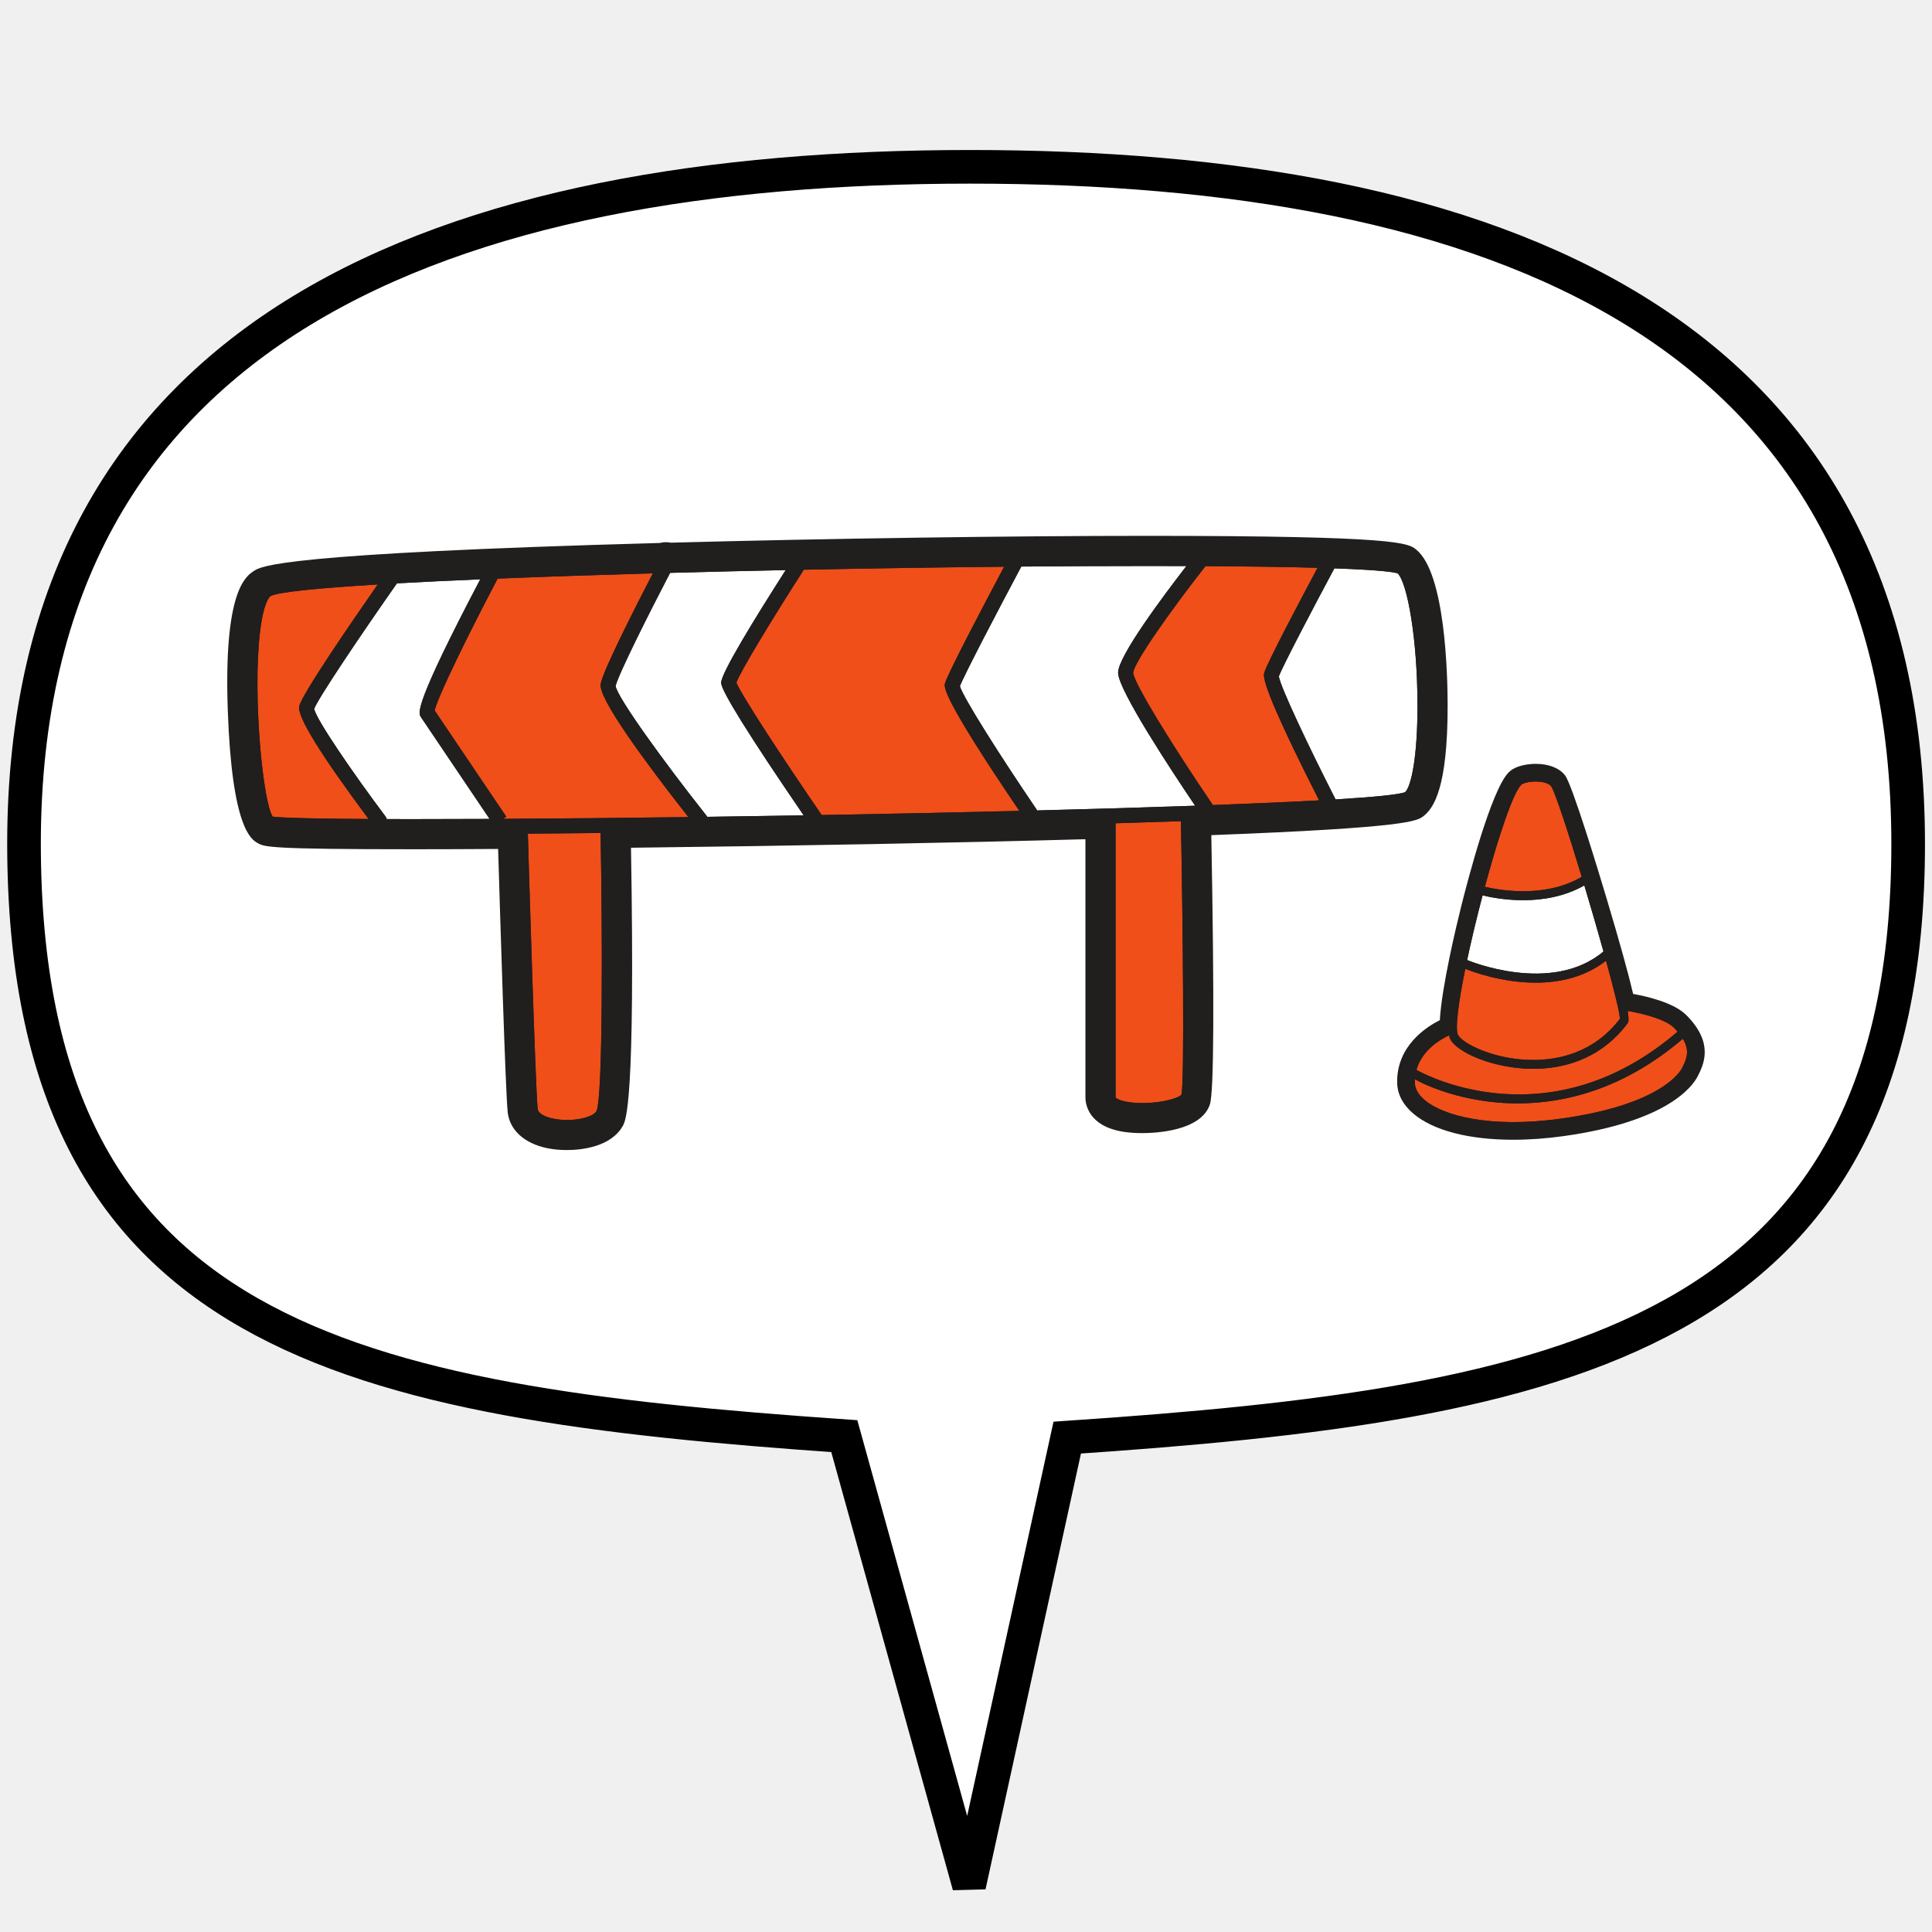
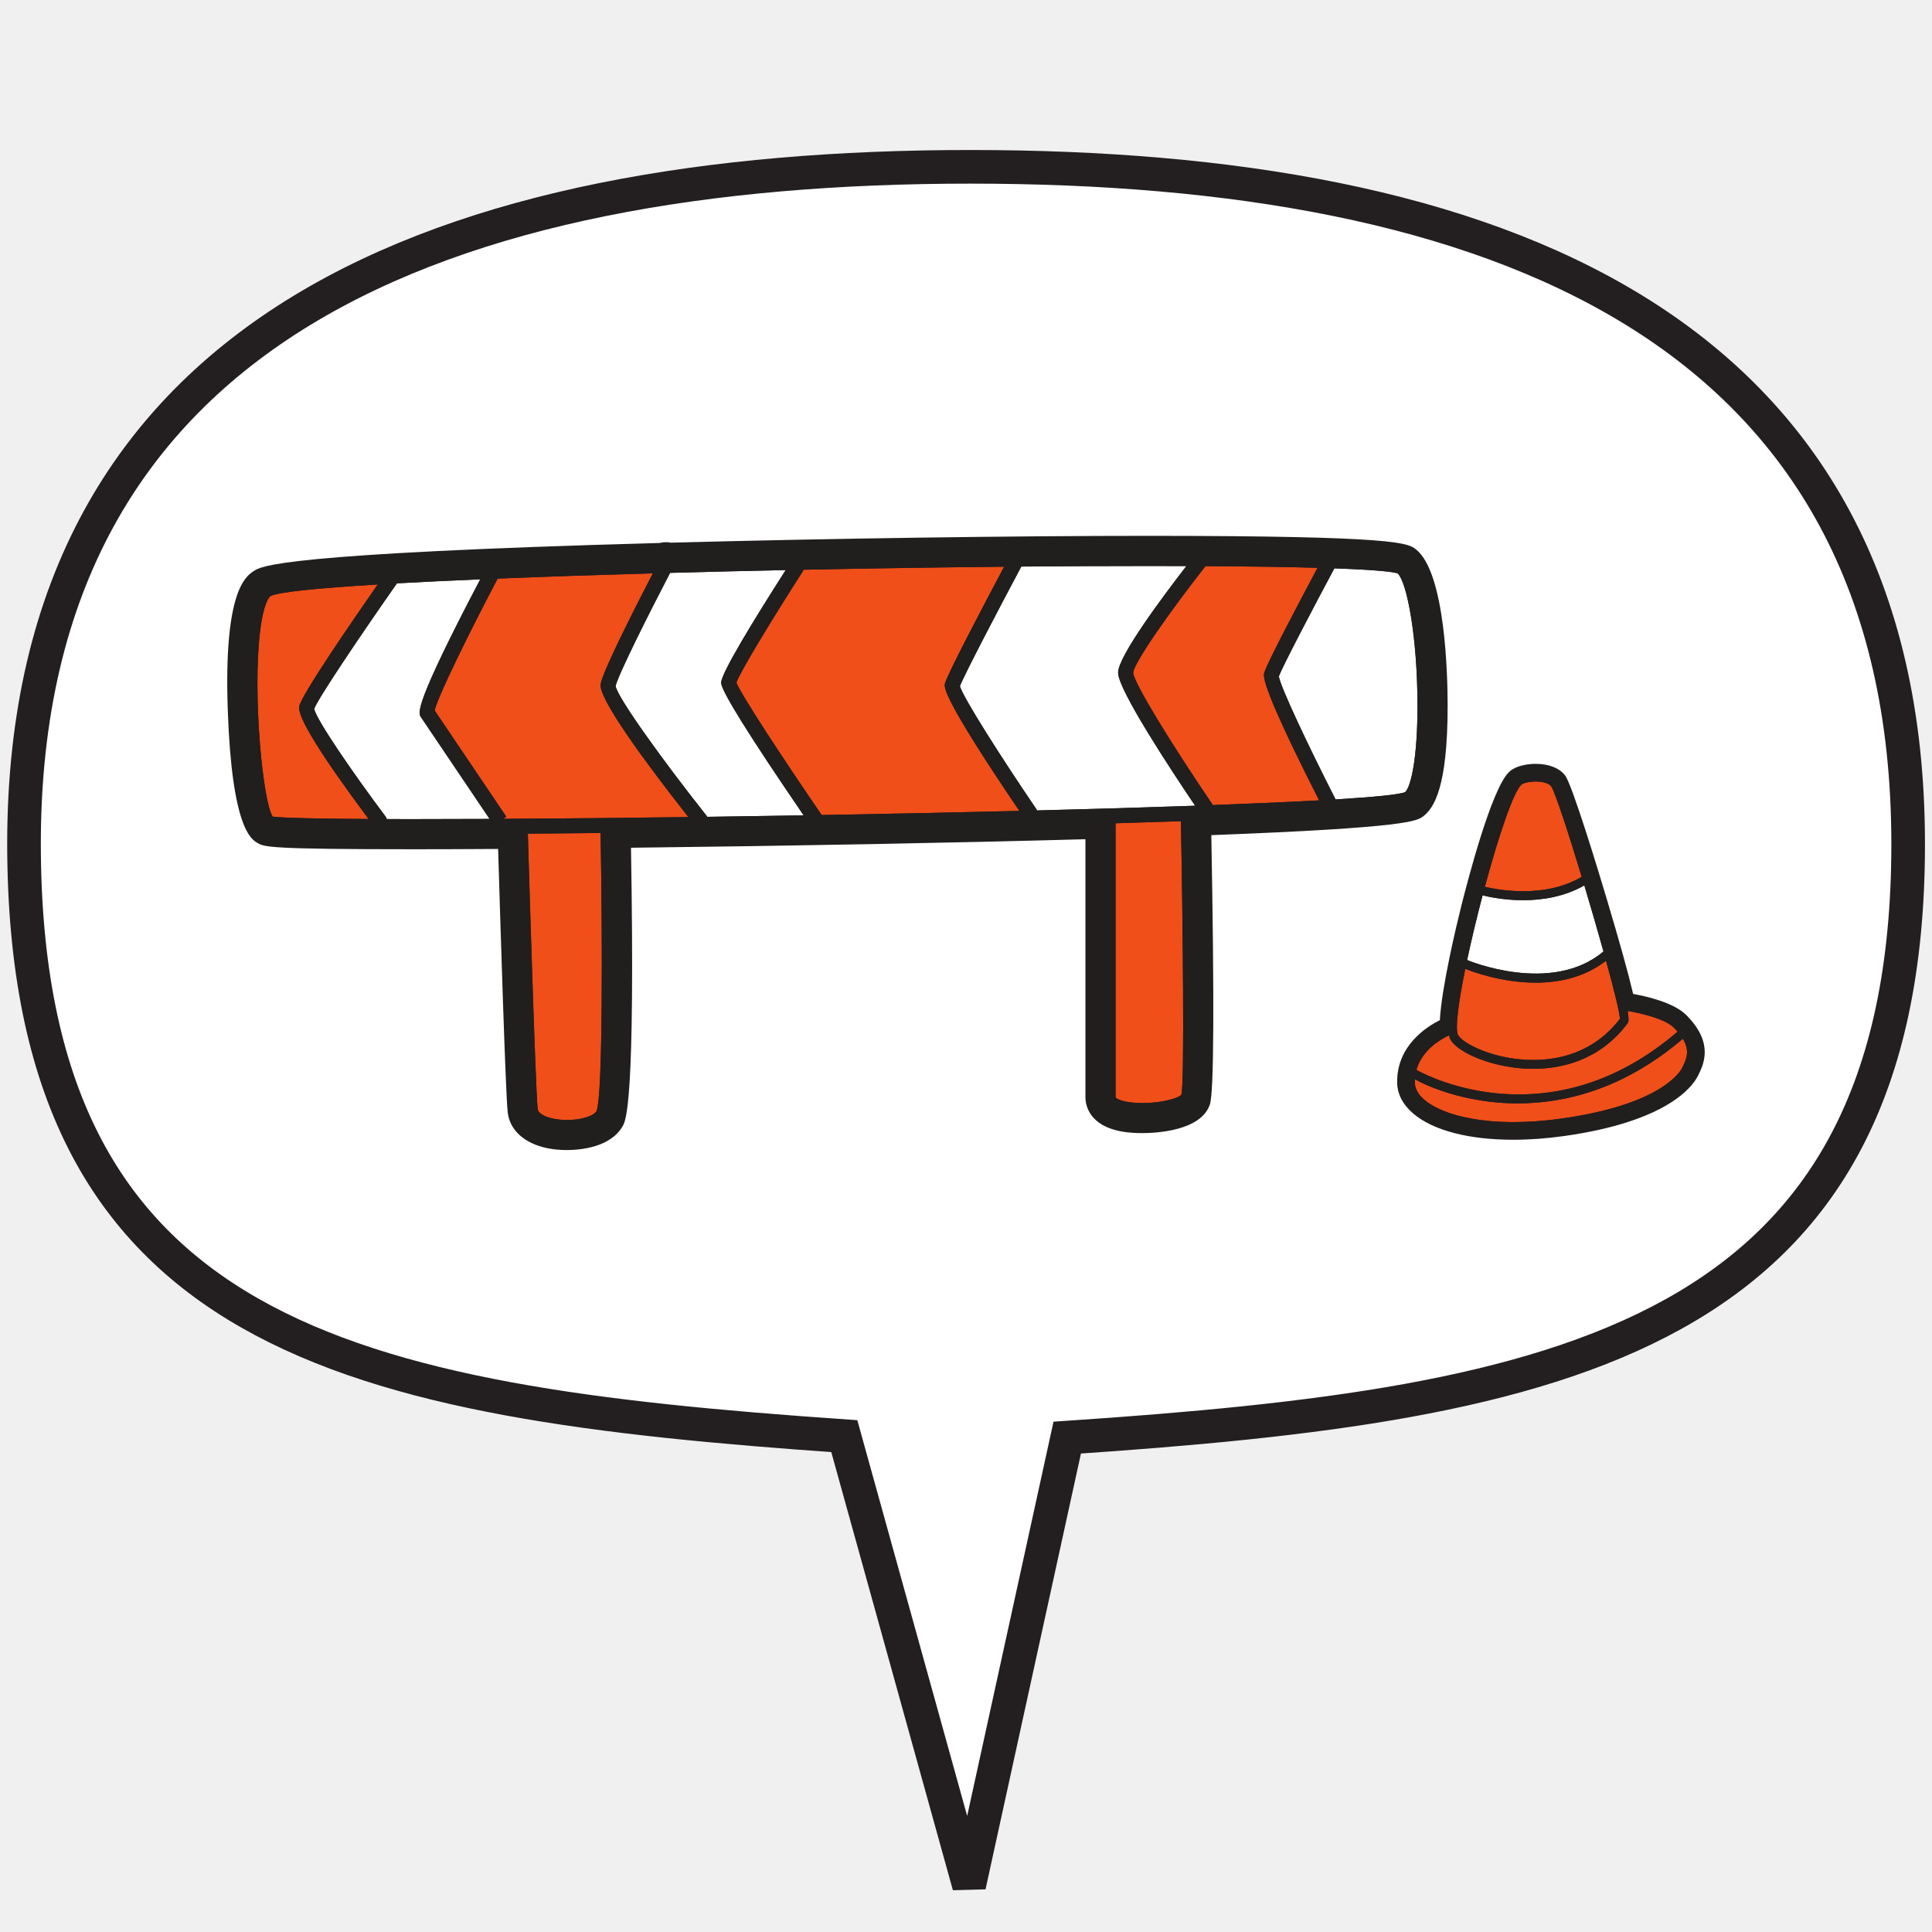
<svg xmlns="http://www.w3.org/2000/svg" version="1.1" id="Layer_1" x="0px" y="0px" width="64" height="64" viewBox="0 0 64 64" xml:space="preserve">
  <defs id="defs6292" />
  <g transform="matrix(1.114055,0,0,1.114055,-3.397857,-2.873879)" id="g6260" />
  <g transform="matrix(1.114055,0,0,1.114055,-3.397857,-2.873879)" id="g6262" />
  <g transform="matrix(1.114055,0,0,1.114055,-3.397857,-2.873879)" id="g6264" />
  <g transform="matrix(1.114055,0,0,1.114055,-3.397857,-2.873879)" id="g6266" />
  <g transform="matrix(1.114055,0,0,1.114055,-3.397857,-2.873879)" id="g6268" />
  <g transform="matrix(1.114055,0,0,1.114055,-3.397857,-2.873879)" id="g6270" />
  <g transform="matrix(1.114055,0,0,1.114055,-3.397857,-2.873879)" id="g6272" />
  <g transform="matrix(1.114055,0,0,1.114055,-3.397857,-2.873879)" id="g6274" />
  <g transform="matrix(1.114055,0,0,1.114055,-3.397857,-2.873879)" id="g6276" />
  <g transform="matrix(1.114055,0,0,1.114055,-3.397857,-2.873879)" id="g6278" />
  <g transform="matrix(1.114055,0,0,1.114055,-3.397857,-2.873879)" id="g6280" />
  <g transform="matrix(1.114055,0,0,1.114055,-3.397857,-2.873879)" id="g6282" />
  <g transform="matrix(1.114055,0,0,1.114055,-3.397857,-2.873879)" id="g6284" />
  <g transform="matrix(1.114055,0,0,1.114055,-3.397857,-2.873879)" id="g6286" />
  <g transform="matrix(1.114055,0,0,1.114055,-3.397857,-2.873879)" id="g6288" />
  <g transform="matrix(1.114055,0,0,1.114055,-3.397857,-2.873879)" style="fill:#ffffff;stroke:#000000;stroke-opacity:1" id="g4175">
-     <path id="path4169" d="M 31.901,7.54 C 16.43,7.541 3.763,12.208 3.764,27.679 3.781,42.387 13.482,44.267 28.155,45.283 l 3.711,13.369 2.918,-13.325 C 49.489,44.337 59.787,42.418 59.789,27.679 59.79,12.207 47.372,7.54 31.901,7.54 Z" style="fill:#ffffff;fill-opacity:1;stroke:#000000;stroke-width:1;stroke-miterlimit:4;stroke-dasharray:none;stroke-opacity:1" />
+     <path id="path4169" d="M 31.901,7.54 C 16.43,7.541 3.763,12.208 3.764,27.679 3.781,42.387 13.482,44.267 28.155,45.283 l 3.711,13.369 2.918,-13.325 C 49.489,44.337 59.787,42.418 59.789,27.679 59.79,12.207 47.372,7.54 31.901,7.54 Z" style="fill:#ffffff;fill-opacity:1;stroke:#231f20;stroke-width:1;stroke-miterlimit:4;stroke-dasharray:none;stroke-opacity:1" />
    <g id="surface625762" transform="matrix(1.06864,0,0,1.06864,-551.5497,-408.3277)">
      <g id="g4969" transform="matrix(0.08826235,0,0,0.08826235,495.9738,390.4127)">
        <path style="fill:#211e1e;fill-opacity:1;fill-rule:nonzero;stroke:none" d="m 707.059,106.41 c -2.527,-2.02 -5.395,-4.312 -84.574,-4.312 -43.254,0 -100.82,0.828 -150.422,2.156 -0.496,-0.109 -1,-0.16 -1.512,-0.16 -0.641,0 -1.273,0.082 -1.883,0.25 -119.691,3.289 -125.738,7.312 -128.016,8.832 -2.605,1.734 -9.52,6.348 -8.227,43.668 1.285,37.457 7.422,40.961 9.434,42.109 2.129,1.219 3.414,1.949 49.176,1.949 7.469,0 16.473,-0.031 26.625,-0.094 0.68,22.805 2.344,76.914 3.023,83.039 0.625,5.586 5.27,9.809 12.426,11.285 1.887,0.395 4.035,0.598 6.207,0.598 4,0 13.719,-0.734 17.613,-7.551 1,-1.746 4,-7 2.617,-87.754 50.824,-0.582 102.449,-1.551 143.262,-2.688 v 81.363 c 0,2.094 0.855,9.066 11.879,10.855 1.746,0.281 3.82,0.434 6,0.434 4.305,0 18.562,-0.656 21.359,-9.039 1.27,-3.805 1.418,-32.391 0.449,-84.898 62.34,-2.363 64.992,-4.48 66.941,-6.039 3.246,-2.598 7.559,-9.02 7.559,-34.719 0,-9.695 -0.719,-41.906 -9.938,-49.285" id="path4659" />
        <path style="fill:#ffffff;fill-opacity:1;fill-rule:nonzero;stroke:none" d="m 681.285,112.348 c -6.473,12.086 -16.41,31.008 -17.496,34.066 0.492,3.312 9.367,22.094 17.879,38.77 12.191,-0.742 20.047,-1.512 21.938,-2.289 1.891,-1.789 3.887,-10.953 3.887,-27.199 0,-21.375 -3.27,-38.969 -6.25,-41.758 -0.926,-0.34 -4.727,-1.043 -19.957,-1.59" id="path4745" />
        <path style="fill:#f04f19;fill-opacity:1;fill-rule:nonzero;stroke:none" d="m 612.312,279.102 c 0.102,0.242 1.293,1.25 5.242,1.652 7.344,0.734 14.656,-1.23 15.52,-2.504 0.996,-3.824 0.438,-54.91 -0.164,-86.203 -6.602,0.23 -13.484,0.453 -20.598,0.664 v 86.391" id="path4755" />
        <path style="fill:#f04f19;fill-opacity:1;fill-rule:nonzero;stroke:none" d="m 675.988,112.176 c -8.574,-0.242 -20.039,-0.438 -35.332,-0.523 -10.914,13.875 -22.621,30.496 -22.797,33.605 0.207,3.301 12.84,23.66 24.93,41.418 0.066,0.094 0.078,0.203 0.125,0.297 12.867,-0.477 24.238,-0.973 33.574,-1.488 -12.168,-23.941 -18.023,-37.422 -17.371,-40.023 0.719,-2.887 12.113,-24.379 16.871,-33.285" id="path4769" />
        <path style="fill:#ffffff;fill-opacity:1;fill-rule:nonzero;stroke:none" d="m 563.238,149.484 c 1.035,3.629 12.902,22.312 24.109,38.777 0.09,0.129 0.113,0.27 0.172,0.406 17.93,-0.457 34.809,-0.961 49.871,-1.492 -7.254,-10.734 -24.285,-36.52 -24.285,-41.934 0,-5.156 14.156,-24.09 21.539,-33.617 -3.832,-0.016 -7.875,-0.023 -12.16,-0.023 -12.785,0 -26.188,0.062 -39.895,0.18 -6.984,13.098 -18.004,34.152 -19.352,37.703" id="path4773" />
        <path style="fill:#f04f19;fill-opacity:1;fill-rule:nonzero;stroke:none" d="m 558.527,148.629 c 0.738,-2.949 13.691,-27.469 18.648,-36.797 -20.805,0.199 -42.227,0.523 -63.262,0.945 -0.059,0.164 -0.09,0.332 -0.188,0.488 -9.605,14.934 -19.836,31.789 -20.949,35.105 1.414,3.703 14.648,23.891 26.891,41.746 21.242,-0.375 42.355,-0.816 62.312,-1.309 -24.457,-36.07 -23.734,-39.051 -23.453,-40.18" id="path4783" />
        <path style="fill:#ffffff;fill-opacity:1;fill-rule:nonzero;stroke:none" d="m 393.32,159.234 c -0.863,-1.293 -2.281,-3.449 18.707,-43.43 -9.57,0.406 -18.383,0.832 -26.27,1.27 -11.934,17.016 -24.848,36.25 -26.098,39.582 0.711,3.398 11.879,19.746 22.488,33.895 0.195,0.258 0.324,0.543 0.398,0.836 2.637,0.008 5.445,0.012 8.477,0.012 h 0.023 c 7.574,0 15.586,-0.019 23.922,-0.059 -4.688,-6.945 -20.305,-30.086 -21.648,-32.105" id="path4787" />
        <path style="fill:#f04f19;fill-opacity:1;fill-rule:nonzero;stroke:none" d="m 354.949,155.867 c 0.734,-3.672 16.836,-27.082 24.766,-38.441 -19.145,1.164 -31.594,2.414 -33.812,3.672 -0.34,0.227 -2.195,1.906 -3.316,11.379 -2.379,20.117 0.965,53.734 4.004,58.141 1.449,0.207 7.25,0.625 30.238,0.746 -15.145,-20.328 -22.523,-32.285 -21.879,-35.496" id="path4789" />
        <path style="fill:#ffffff;fill-opacity:1;fill-rule:nonzero;stroke:none" d="m 487.965,148.414 c 0,-3.047 10.75,-20.52 20.355,-35.523 -12.391,0.262 -24.609,0.555 -36.449,0.879 -6.598,12.656 -16.406,32.184 -17.176,35.68 0.617,3.711 15.051,23.691 28.797,41.051 l 0.094,0.18 c 10.059,-0.137 20.23,-0.293 30.395,-0.465 -17.25,-25.23 -26.016,-39.312 -26.016,-41.801" id="path4791" />
        <path style="fill:#f04f19;fill-opacity:1;fill-rule:nonzero;stroke:none" d="m 449.98,148.812 c 0.691,-4.156 11.465,-25.266 16.457,-34.891 -17.465,0.492 -34,1.051 -48.922,1.656 -9.383,17.809 -19.012,37.512 -19.863,41.582 3.273,4.875 22.582,33.484 22.582,33.484 l -0.992,0.672 c 18.293,-0.102 38.074,-0.293 58.402,-0.555 -13.523,-17.203 -28.426,-37.402 -27.664,-41.949" id="path4793" />
        <path style="fill:#f04f19;fill-opacity:1;fill-rule:nonzero;stroke:none" d="m 430.133,282.797 c 0.141,1.273 2.023,2.434 4.906,3.031 5.828,1.203 12.469,-0.32 13.637,-2.363 2.035,-4.535 1.871,-55.938 1.285,-87.688 -8.039,0.082 -15.723,0.156 -22.934,0.211 0.344,11.625 2.395,80.414 3.105,86.809" id="path4795" />
        <path style="fill:#211e1e;fill-opacity:1;fill-rule:nonzero;stroke:none" d="m 703.605,182.895 c -1.891,0.777 -9.746,1.547 -21.938,2.289 -8.512,-16.676 -17.387,-35.457 -17.879,-38.77 1.086,-3.059 11.023,-21.98 17.496,-34.066 15.23,0.547 19.031,1.25 19.957,1.59 2.98,2.789 6.25,20.383 6.25,41.758 0,16.246 -1.996,25.41 -3.887,27.199 z M 633.074,278.25 c -0.863,1.273 -8.176,3.238 -15.52,2.504 -3.949,-0.402 -5.141,-1.41 -5.242,-1.652 v -86.391 c 7.113,-0.211 13.996,-0.434 20.598,-0.664 0.602,31.293 1.16,82.379 0.164,86.203 z m -184.398,5.215 c -1.168,2.043 -7.809,3.566 -13.637,2.363 -2.883,-0.598 -4.766,-1.758 -4.906,-3.031 -0.711,-6.395 -2.762,-75.184 -3.105,-86.809 7.211,-0.055 14.895,-0.129 22.934,-0.211 0.586,31.75 0.75,83.152 -1.285,87.688 z m -57.652,-92.066 c -3.031,0 -5.84,-0.004 -8.477,-0.012 -0.074,-0.293 -0.203,-0.578 -0.398,-0.836 -10.609,-14.148 -21.777,-30.496 -22.488,-33.895 1.25,-3.332 14.164,-22.566 26.098,-39.582 7.887,-0.438 16.699,-0.863 26.27,-1.27 -20.988,39.98 -19.57,42.137 -18.707,43.43 1.344,2.02 16.961,25.16 21.648,32.105 -8.336,0.039 -16.348,0.059 -23.922,0.059 z m -48.438,-58.922 c 1.121,-9.473 2.977,-11.152 3.316,-11.379 2.219,-1.258 14.668,-2.508 33.812,-3.672 -7.93,11.359 -24.031,34.77 -24.766,38.441 -0.645,3.211 6.734,15.168 21.879,35.496 -22.988,-0.121 -28.789,-0.539 -30.238,-0.746 -3.039,-4.406 -6.383,-38.023 -4.004,-58.141 z M 483.492,190.5 c -13.746,-17.359 -28.18,-37.34 -28.797,-41.051 0.77,-3.496 10.578,-23.023 17.176,-35.68 11.84,-0.324 24.059,-0.617 36.449,-0.879 -9.605,15.004 -20.355,32.477 -20.355,35.523 0,2.488 8.766,16.57 26.016,41.801 -10.164,0.172 -20.336,0.328 -30.395,0.465 z m -64.25,0.816 0.992,-0.672 c 0,0 -19.309,-28.609 -22.582,-33.484 0.852,-4.07 10.48,-23.773 19.863,-41.582 14.922,-0.605 31.457,-1.164 48.922,-1.656 -4.992,9.625 -15.766,30.734 -16.457,34.891 -0.762,4.547 14.141,24.746 27.664,41.949 -20.328,0.262 -40.109,0.453 -58.402,0.555 z m 100.426,-1.199 c -12.242,-17.855 -25.477,-38.043 -26.891,-41.746 1.113,-3.316 11.344,-20.172 20.949,-35.105 0.098,-0.156 0.129,-0.324 0.188,-0.488 21.035,-0.422 42.457,-0.746 63.262,-0.945 -4.957,9.328 -17.91,33.848 -18.648,36.797 -0.281,1.129 -1.004,4.109 23.453,40.18 -19.957,0.492 -41.07,0.934 -62.312,1.309 z M 634.645,111.625 c -7.383,9.527 -21.539,28.461 -21.539,33.617 0,5.414 17.031,31.199 24.285,41.934 -15.062,0.531 -31.941,1.035 -49.871,1.492 -0.059,-0.137 -0.082,-0.277 -0.172,-0.406 -11.207,-16.465 -23.074,-35.148 -24.109,-38.777 1.348,-3.551 12.367,-24.605 19.352,-37.703 13.707,-0.117 27.109,-0.18 39.895,-0.18 4.285,0 8.328,0.008 12.16,0.023 z m 41.844,73.859 c -9.336,0.516 -20.707,1.012 -33.574,1.488 -0.047,-0.094 -0.059,-0.203 -0.125,-0.297 -12.09,-17.758 -24.723,-38.117 -24.93,-41.418 0.176,-3.109 11.883,-19.73 22.797,-33.605 15.293,0.086 26.758,0.281 35.332,0.523 -4.758,8.906 -16.152,30.398 -16.871,33.285 -0.652,2.602 5.203,16.082 17.371,40.023 z m -54.004,-78.633 c -41.199,0 -98.809,0.766 -151.039,2.172 -0.641,-0.266 -1.316,-0.227 -1.91,0.051 -64.859,1.773 -120.973,4.539 -126.246,8.055 -6.367,4.246 -6.562,26.602 -6.113,39.551 0.195,5.812 1.484,34.973 7.047,38.148 0.918,0.527 2.309,1.324 46.801,1.324 h 0.012 c 8.578,0 19.188,-0.043 31.238,-0.129 0.344,11.734 2.395,80.625 3.133,87.297 0.391,3.492 3.551,6.102 8.668,7.16 1.559,0.324 3.367,0.5 5.242,0.5 5.402,0 11.375,-1.461 13.484,-5.16 3.211,-5.613 2.293,-69.566 1.91,-90.094 46.723,-0.512 104.438,-1.484 152.852,-2.875 v 86.25 c 0,1.82 1.027,5.051 7.887,6.164 1.488,0.242 3.297,0.371 5.238,0.371 6.914,0 15.473,-1.652 16.852,-5.785 1.629,-4.895 0.387,-74.098 0.121,-87.922 l -0.012,-0.051 c 38.559,-1.402 66.27,-3.137 68.82,-5.176 4.773,-3.82 5.773,-18.973 5.773,-31.008 0,-13.508 -1.703,-40.414 -8.148,-45.574 -1.227,-0.977 -4.094,-3.27 -81.609,-3.27" id="path4803" />
      </g>
      <g id="g4978" transform="matrix(0.05169852,0,0,0.05169852,552.026,400.1637)">
        <path style="fill:#211e1e;fill-opacity:1;fill-rule:nonzero;stroke:none" d="m 239.719,232.246 c -2.52,-10.836 -7.18,-27.613 -14.191,-51.086 -4.309,-14.418 -18.668,-61.832 -22.508,-66.633 -3.16,-3.941 -8.754,-6.113 -15.758,-6.113 -2.332,0 -10.281,0.328 -14.496,4.547 -9.383,9.379 -22,57.781 -25.645,72.391 -2.516,10.094 -10.422,42.926 -11.445,61.023 -7.055,3.5 -23.438,13.805 -22.953,33.883 0.145,6.027 3.141,11.691 8.668,16.391 10.699,9.078 29.797,14.078 53.785,14.078 h 0.016 c 8.707,0 17.852,-0.664 27.18,-1.969 55.871,-7.824 69.375,-26.746 72.188,-32.363 3.09,-6.18 8.84,-17.691 -6.25,-32.785 -6.824,-6.824 -21.695,-10.145 -28.59,-11.363" id="path4653" />
        <path style="fill:#f04f19;fill-opacity:1;fill-rule:nonzero;stroke:none" d="m 185.93,267.797 h 0.008 c 13.613,0 32.703,-3.855 46.648,-22.145 0.035,-2.801 -3.039,-15.242 -7.449,-31.281 -11.594,8.988 -25.266,11.809 -37.824,11.809 -18.359,0 -34.293,-5.98 -37.93,-7.449 -3.707,18.191 -5.605,32.488 -3.875,35.66 2.578,4.727 19.883,13.402 40.422,13.406" id="path4673" />
        <path style="fill:#ffffff;fill-opacity:1;fill-rule:nonzero;stroke:none" d="m 150.496,214.051 c 0.453,0.195 45.266,18.93 73.262,-4.66 -3.102,-11.125 -6.715,-23.57 -10.312,-35.555 -10.812,6.148 -22.754,7.965 -32.879,7.965 -10.148,0 -18.426,-1.758 -21.875,-2.621 -3.098,11.781 -5.992,23.867 -8.328,34.844 l 0.133,0.027" id="path4675" />
        <path style="fill:#f04f19;fill-opacity:1;fill-rule:nonzero;stroke:none" d="m 263.656,252.555 c -0.625,-0.719 -1.297,-1.457 -2.066,-2.223 -4.809,-4.809 -18.492,-7.895 -24.836,-8.941 0.898,5.402 0.344,6.172 -0.07,6.719 -15.145,20.195 -35.957,24.438 -50.746,24.438 h -0.008 c -20.566,-0.004 -40.504,-8.387 -44.594,-15.883 -0.297,-0.543 -0.52,-1.27 -0.684,-2.145 -4.062,1.855 -14.512,7.613 -17.566,18.613 6.555,3.746 72.688,37.664 140.57,-20.578" id="path4677" />
        <path style="fill:#f04f19;fill-opacity:1;fill-rule:nonzero;stroke:none" d="m 177.676,291.156 c -5.988,0 -11.574,-0.426 -16.664,-1.098 -18.477,-2.441 -32.496,-8.348 -38.707,-11.871 -0.031,0.613 -0.094,1.203 -0.082,1.84 0.082,3.289 1.871,6.445 5.32,9.371 9.438,8.016 34.348,15.426 73.512,9.945 53.719,-7.52 64.004,-25.203 65,-27.195 2.23,-4.465 4.492,-9.059 0.418,-15.781 -32.078,27.402 -63.918,34.789 -88.797,34.789" id="path4679" />
        <path style="fill:#f04f19;fill-opacity:1;fill-rule:nonzero;stroke:none" d="m 212.047,169.195 c -7.355,-24.289 -14.359,-45.672 -16.477,-48.766 -1.23,-1.535 -4.422,-2.512 -8.309,-2.512 -4.105,0 -7.066,1.051 -7.777,1.762 -4.488,4.488 -12.422,28.395 -19.566,54.898 6.539,1.574 32.145,6.586 52.129,-5.383" id="path4731" />
        <path style="fill:#211e1e;fill-opacity:1;fill-rule:nonzero;stroke:none" d="m 266.055,272.148 c -0.996,1.992 -11.281,19.676 -65,27.195 -39.164,5.48 -64.074,-1.93 -73.512,-9.945 -3.449,-2.926 -5.238,-6.082 -5.32,-9.371 -0.012,-0.637 0.051,-1.227 0.082,-1.84 6.211,3.523 20.23,9.43 38.707,11.871 5.09,0.672 10.676,1.098 16.664,1.098 24.879,0 56.719,-7.387 88.797,-34.789 4.074,6.723 1.812,11.316 -0.418,15.781 z M 140.652,254.52 c 0.164,0.875 0.387,1.602 0.684,2.145 4.09,7.496 24.027,15.879 44.594,15.883 h 0.008 c 14.789,0 35.602,-4.242 50.746,-24.438 0.414,-0.547 0.969,-1.316 0.07,-6.719 6.344,1.047 20.027,4.133 24.836,8.941 0.77,0.766 1.441,1.504 2.066,2.223 -67.883,58.242 -134.016,24.324 -140.57,20.578 3.055,-11 13.504,-16.758 17.566,-18.613 z m 8.73,-35.789 c 3.637,1.469 19.57,7.449 37.93,7.449 12.559,0 26.23,-2.82 37.824,-11.809 4.41,16.039 7.484,28.48 7.449,31.281 -13.945,18.289 -33.035,22.145 -46.648,22.145 h -0.008 c -20.539,-0.004 -37.844,-8.68 -40.422,-13.406 -1.73,-3.172 0.168,-17.469 3.875,-35.66 z m 9.309,-39.551 c 3.449,0.863 11.727,2.621 21.875,2.621 10.125,0 22.066,-1.816 32.879,-7.965 3.598,11.984 7.211,24.43 10.312,35.555 -27.996,23.59 -72.809,4.855 -73.262,4.66 l -0.133,-0.027 c 2.336,-10.977 5.23,-23.062 8.328,-34.844 z m 20.793,-59.5 c 0.711,-0.711 3.672,-1.762 7.777,-1.762 3.887,0 7.078,0.977 8.309,2.512 2.117,3.094 9.121,24.477 16.477,48.766 -19.984,11.969 -45.59,6.957 -52.129,5.383 7.145,-26.504 15.078,-50.41 19.566,-54.898 z m 56.617,116.797 c -0.105,-0.016 -0.199,0.019 -0.301,0.016 -1.906,-8.852 -6.109,-24.801 -14.828,-53.969 -5.035,-16.848 -18.738,-61.367 -21.664,-65.027 -2.203,-2.75 -6.594,-4.328 -12.047,-4.328 -3.684,0 -8.809,0.824 -11.137,3.152 -6.77,6.77 -17.371,42.039 -24.391,70.184 -2.137,8.566 -11.246,46.051 -11.414,62.988 -2.883,1.133 -23.348,9.91 -22.848,30.652 0.109,4.637 2.531,9.09 6.992,12.879 9.922,8.422 28.316,12.953 50.727,12.953 8.355,0 17.277,-0.629 26.52,-1.926 54.965,-7.695 66.781,-26.156 68.594,-29.777 2.914,-5.828 7.316,-14.629 -5.355,-27.301 -7.352,-7.352 -27.973,-10.371 -28.848,-10.496" id="path4797" />
      </g>
    </g>
  </g>
</svg>
